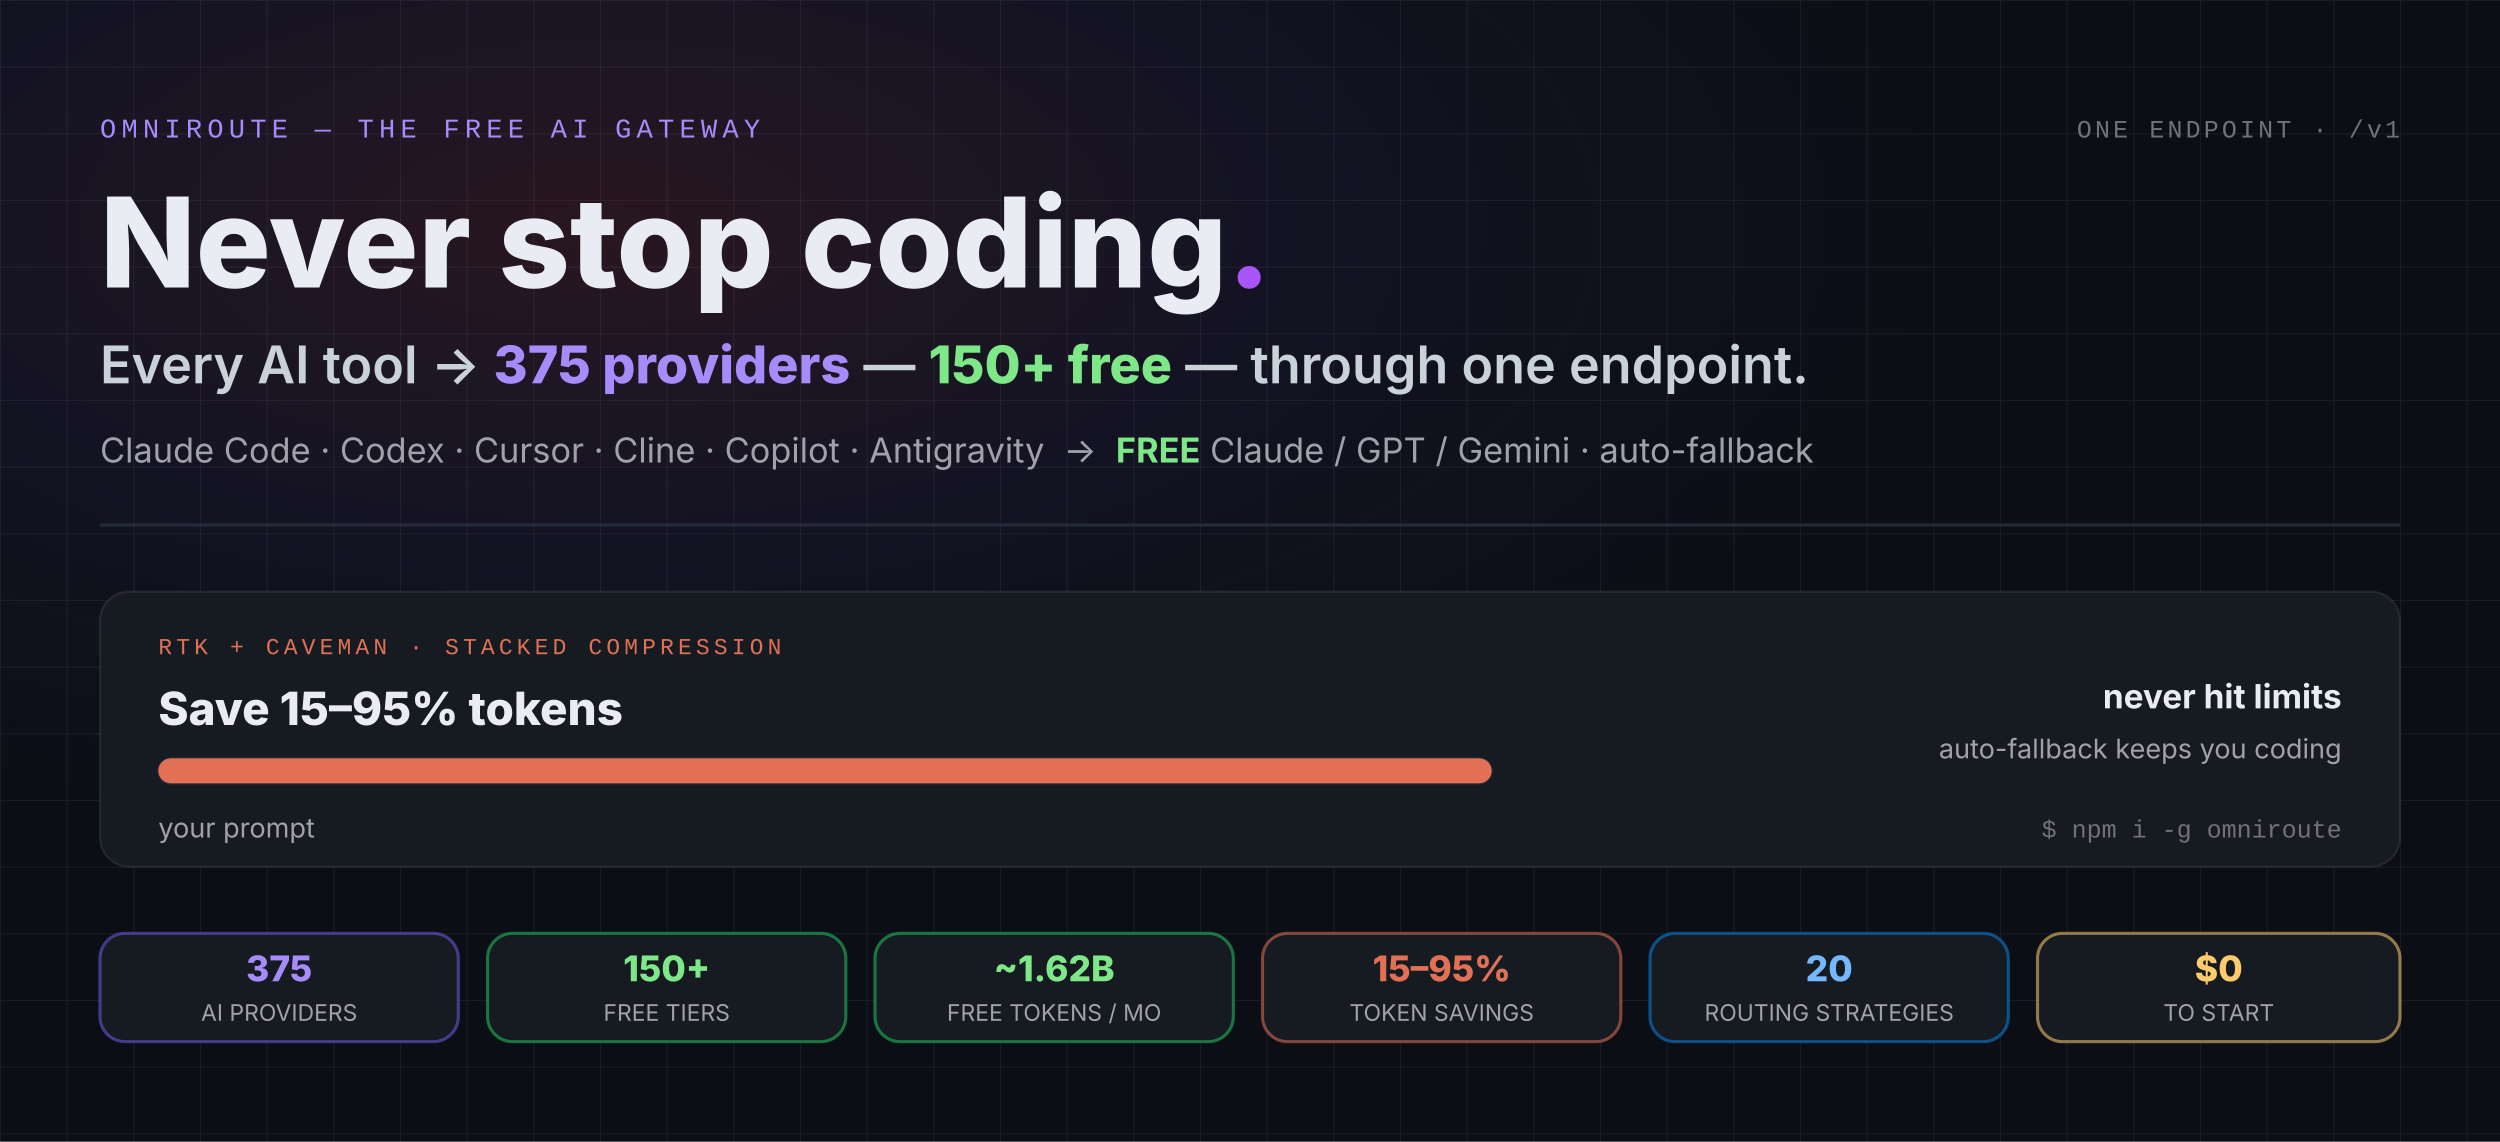
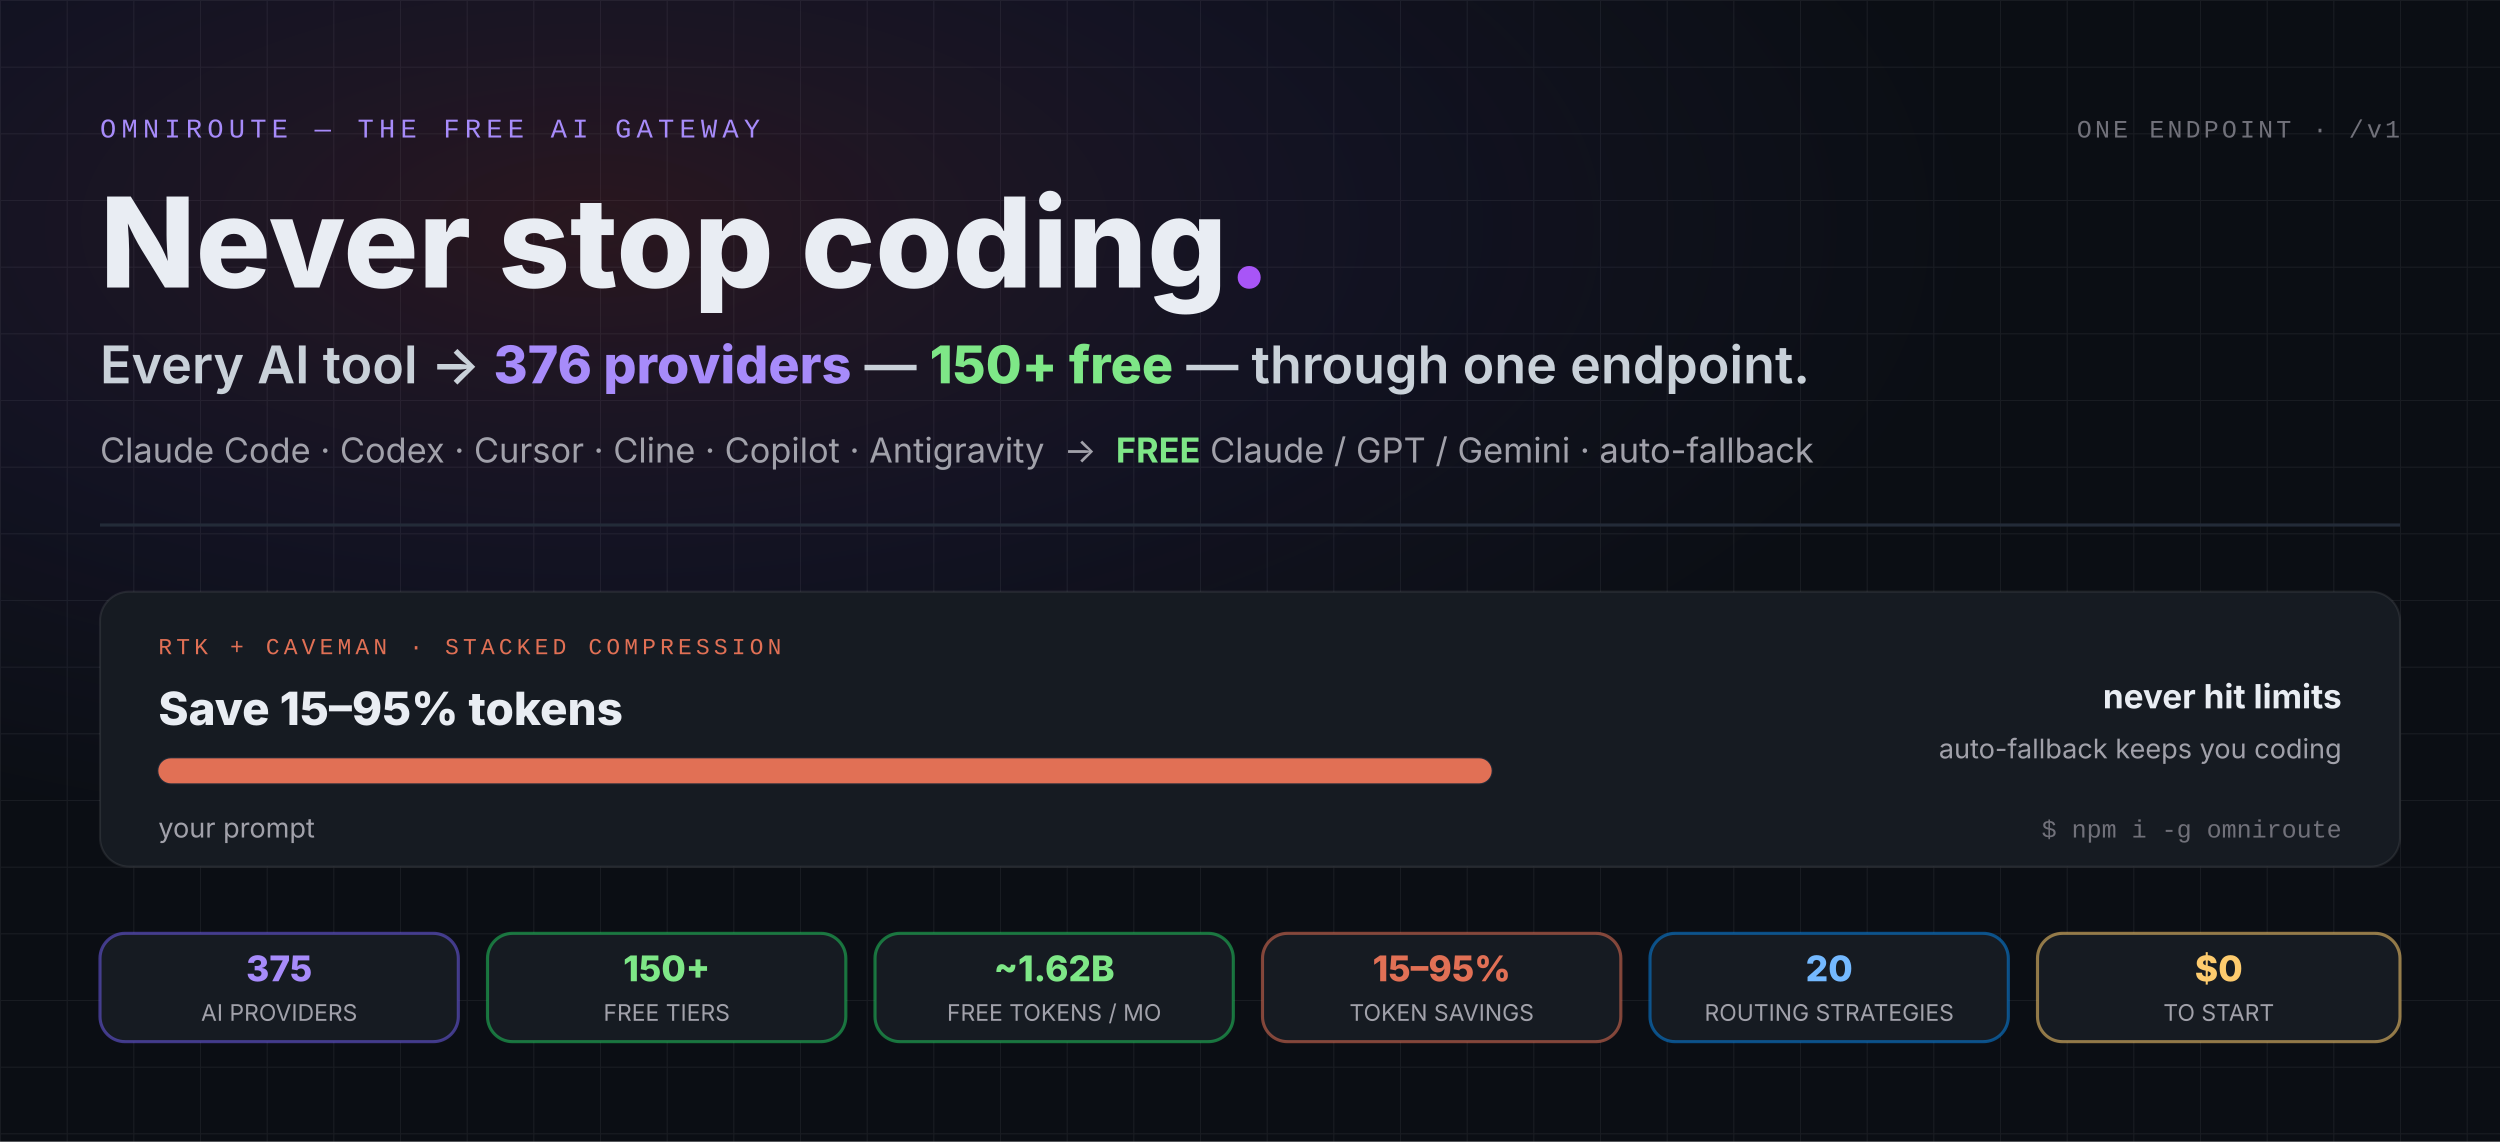
- <svg xmlns="http://www.w3.org/2000/svg" viewBox="0 0 1200 548" role="img" aria-label="OmniRoute hero: Never stop coding. Every AI tool to 375 providers — 150+ free — through one endpoint. Claude Code, Codex, Cursor, Cline, Copilot and Antigravity into free Claude, GPT and Gemini with auto-fallback. RTK + Caveman stacked compression saves 15 to 95 percent of tokens — about 89 percent average on tool-heavy sessions — so you never hit limits. Stats: 375 AI providers, 150+ free tiers, about 1.62B free tokens per month, 15 to 95 percent token savings, 20 routing strategies, zero dollars to start.">
+ <svg xmlns="http://www.w3.org/2000/svg" viewBox="0 0 1200 548" role="img" aria-label="OmniRoute hero: Never stop coding. Every AI tool to 376 providers — 150+ free — through one endpoint. Claude Code, Codex, Cursor, Cline, Copilot and Antigravity into free Claude, GPT and Gemini with auto-fallback. RTK + Caveman stacked compression saves 15 to 95 percent of tokens — about 89 percent average on tool-heavy sessions — so you never hit limits. Stats: 376 AI providers, 150+ free tiers, about 1.62B free tokens per month, 15 to 95 percent token savings, 20 routing strategies, zero dollars to start.">
  <defs>
    <pattern id="gridPaperH" width="32" height="32" patternUnits="userSpaceOnUse">
      <path d="M 32 0 L 0 0 0 32" fill="none" stroke="#ffffff" stroke-opacity="0.06" stroke-width="1" />
    </pattern>
    <radialGradient id="bgGlowH" cx="24%" cy="20%" r="55%">
      <stop offset="0%" stop-color="#e54d5e" stop-opacity="0.14" />
      <stop offset="55%" stop-color="#8b5cf6" stop-opacity="0.06" />
      <stop offset="100%" stop-color="#6366f1" stop-opacity="0" />
    </radialGradient>
    <linearGradient id="gradBrandH" x1="0" y1="0" x2="1" y2="1">
      <stop offset="0%" stop-color="#e54d5e" />
      <stop offset="100%" stop-color="#a855f7" />
    </linearGradient>
    <path id="dividerPathH" d="M 48,252 L 1152,252" />
  </defs>
  <rect width="1200" height="548" fill="#0b0e14" />
  <rect width="1200" height="548" fill="url(#gridPaperH)" />
  <rect width="1200" height="548" fill="url(#bgGlowH)" />
  <text x="48" y="66" font-family="Consolas, 'Courier New', monospace" font-size="13" letter-spacing="2.5" fill="#a78bfa">OMNIROUTE — THE FREE AI GATEWAY</text>
  <text x="1152" y="66" text-anchor="end" font-family="Consolas, 'Courier New', monospace" font-size="12" letter-spacing="1.5" fill="#71717a">ONE ENDPOINT · /v1</text>
  <text x="48" y="138" font-family="Inter, 'Segoe UI', Arial, Helvetica, system-ui, sans-serif" font-size="60" font-weight="800" fill="#e9edf3">Never stop coding<tspan fill="#a855f7">.</tspan>
  </text>
-   <text x="48" y="184" font-family="Inter, 'Segoe UI', Arial, Helvetica, system-ui, sans-serif" font-size="25" font-weight="600" fill="#c9d1d9">Every AI tool → <tspan fill="#a78bfa" font-weight="800">375 providers</tspan> — <tspan fill="#7ee787" font-weight="800">150+ free</tspan> — through one endpoint.</text>
+   <text x="48" y="184" font-family="Inter, 'Segoe UI', Arial, Helvetica, system-ui, sans-serif" font-size="25" font-weight="600" fill="#c9d1d9">Every AI tool → <tspan fill="#a78bfa" font-weight="800">376 providers</tspan> — <tspan fill="#7ee787" font-weight="800">150+ free</tspan> — through one endpoint.</text>
  <text x="48" y="222" font-family="Inter, 'Segoe UI', Arial, Helvetica, system-ui, sans-serif" font-size="16.5" fill="#a1a1aa">Claude Code · Codex · Cursor · Cline · Copilot · Antigravity  →  <tspan fill="#7ee787" font-weight="700">FREE</tspan> Claude / GPT / Gemini · auto-fallback</text>
  <line x1="48" y1="252" x2="1152" y2="252" stroke="#232b38" stroke-width="1.5" />
  <circle r="4" fill="url(#gradBrandH)" opacity="0">
    <animateMotion dur="6s" repeatCount="indefinite" keyPoints="0;1" keyTimes="0;1" calcMode="linear">
      <mpath href="#dividerPathH" />
    </animateMotion>
    <animate attributeName="opacity" values="0;0.9;0.9;0" keyTimes="0;0.08;0.6;0.75" dur="6s" repeatCount="indefinite" />
  </circle>
  <g>
    <rect x="48" y="284" width="1104" height="132" rx="14" fill="#161b22" stroke="#ffffff" stroke-opacity="0.08" stroke-width="1" />
    <text x="76" y="314" font-family="Consolas, 'Courier New', monospace" font-size="11" letter-spacing="2" fill="#e17055">RTK + CAVEMAN · STACKED COMPRESSION</text>
    <text x="76" y="348" font-family="Inter, 'Segoe UI', Arial, Helvetica, system-ui, sans-serif" font-size="22" font-weight="800" fill="#e9edf3">Save 15–95% tokens</text>
    <rect x="76" y="364" width="640" height="12" rx="6" fill="#0b0e14" stroke="#232b38" stroke-width="1" />
    <rect x="76" y="364" width="640" height="12" rx="6" fill="#e17055">
      <animate attributeName="width" values="640;640;70;70;640" keyTimes="0;0.12;0.5;0.88;1" dur="8s" repeatCount="indefinite" calcMode="spline" keySplines="0.4 0 0.2 1;0.4 0 0.2 1;0.4 0 0.2 1;0.4 0 0.2 1" />
    </rect>
    <text x="76" y="402" font-family="Inter, 'Segoe UI', Arial, Helvetica, system-ui, sans-serif" font-size="13" fill="#a1a1aa">your prompt
      <animate attributeName="opacity" values="1;1;0;0;1" keyTimes="0;0.12;0.35;0.88;1" dur="8s" repeatCount="indefinite" calcMode="discrete" />
    </text>
    <text x="76" y="402" font-family="Inter, 'Segoe UI', Arial, Helvetica, system-ui, sans-serif" font-size="13" font-weight="700" fill="#e17055" opacity="0">−89% avg on tool-heavy sessions
      <animate attributeName="opacity" values="0;0;1;1;0" keyTimes="0;0.35;0.36;0.88;1" dur="8s" repeatCount="indefinite" calcMode="discrete" />
    </text>
    <text x="1124" y="340" text-anchor="end" font-family="Inter, 'Segoe UI', Arial, Helvetica, system-ui, sans-serif" font-size="16" font-weight="700" fill="#e9edf3">never hit limits</text>
    <text x="1124" y="364" text-anchor="end" font-family="Inter, 'Segoe UI', Arial, Helvetica, system-ui, sans-serif" font-size="13" fill="#a1a1aa">auto-fallback keeps you coding</text>
    <text x="1124" y="402" text-anchor="end" font-family="Consolas, 'Courier New', monospace" font-size="12" fill="#71717a">$ npm i -g omniroute</text>
  </g>
  <g font-family="Inter, 'Segoe UI', Arial, Helvetica, system-ui, sans-serif" text-anchor="middle">
    <rect x="48" y="448" width="172" height="52" rx="12" fill="#161b22" stroke="#6c5ce7" stroke-opacity="0.55" stroke-width="1.5" />
    <text x="134" y="471" font-size="17" font-weight="800" fill="#a78bfa">375</text>
    <text x="134" y="490" font-size="11" fill="#a1a1aa">AI PROVIDERS</text>
    <rect x="234" y="448" width="172" height="52" rx="12" fill="#161b22" stroke="#22c55e" stroke-opacity="0.55" stroke-width="1.5" />
    <text x="320" y="471" font-size="17" font-weight="800" fill="#7ee787">150+</text>
    <text x="320" y="490" font-size="11" fill="#a1a1aa">FREE TIERS</text>
    <rect x="420" y="448" width="172" height="52" rx="12" fill="#161b22" stroke="#22c55e" stroke-opacity="0.55" stroke-width="1.5" />
    <text x="506" y="471" font-size="17" font-weight="800" fill="#7ee787">~1.62B</text>
    <text x="506" y="490" font-size="11" fill="#a1a1aa">FREE TOKENS / MO</text>
    <rect x="606" y="448" width="172" height="52" rx="12" fill="#161b22" stroke="#e17055" stroke-opacity="0.55" stroke-width="1.5" />
    <text x="692" y="471" font-size="17" font-weight="800" fill="#e17055">15–95%</text>
    <text x="692" y="490" font-size="11" fill="#a1a1aa">TOKEN SAVINGS</text>
    <rect x="792" y="448" width="172" height="52" rx="12" fill="#161b22" stroke="#0984e3" stroke-opacity="0.55" stroke-width="1.5" />
    <text x="878" y="471" font-size="17" font-weight="800" fill="#74b9ff">20</text>
    <text x="878" y="490" font-size="11" fill="#a1a1aa">ROUTING STRATEGIES</text>
    <rect x="978" y="448" width="174" height="52" rx="12" fill="#161b22" stroke="#fdcb6e" stroke-opacity="0.55" stroke-width="1.5" />
    <text x="1065" y="471" font-size="17" font-weight="800" fill="#fdcb6e">$0</text>
    <text x="1065" y="490" font-size="11" fill="#a1a1aa">TO START</text>
  </g>
</svg>
